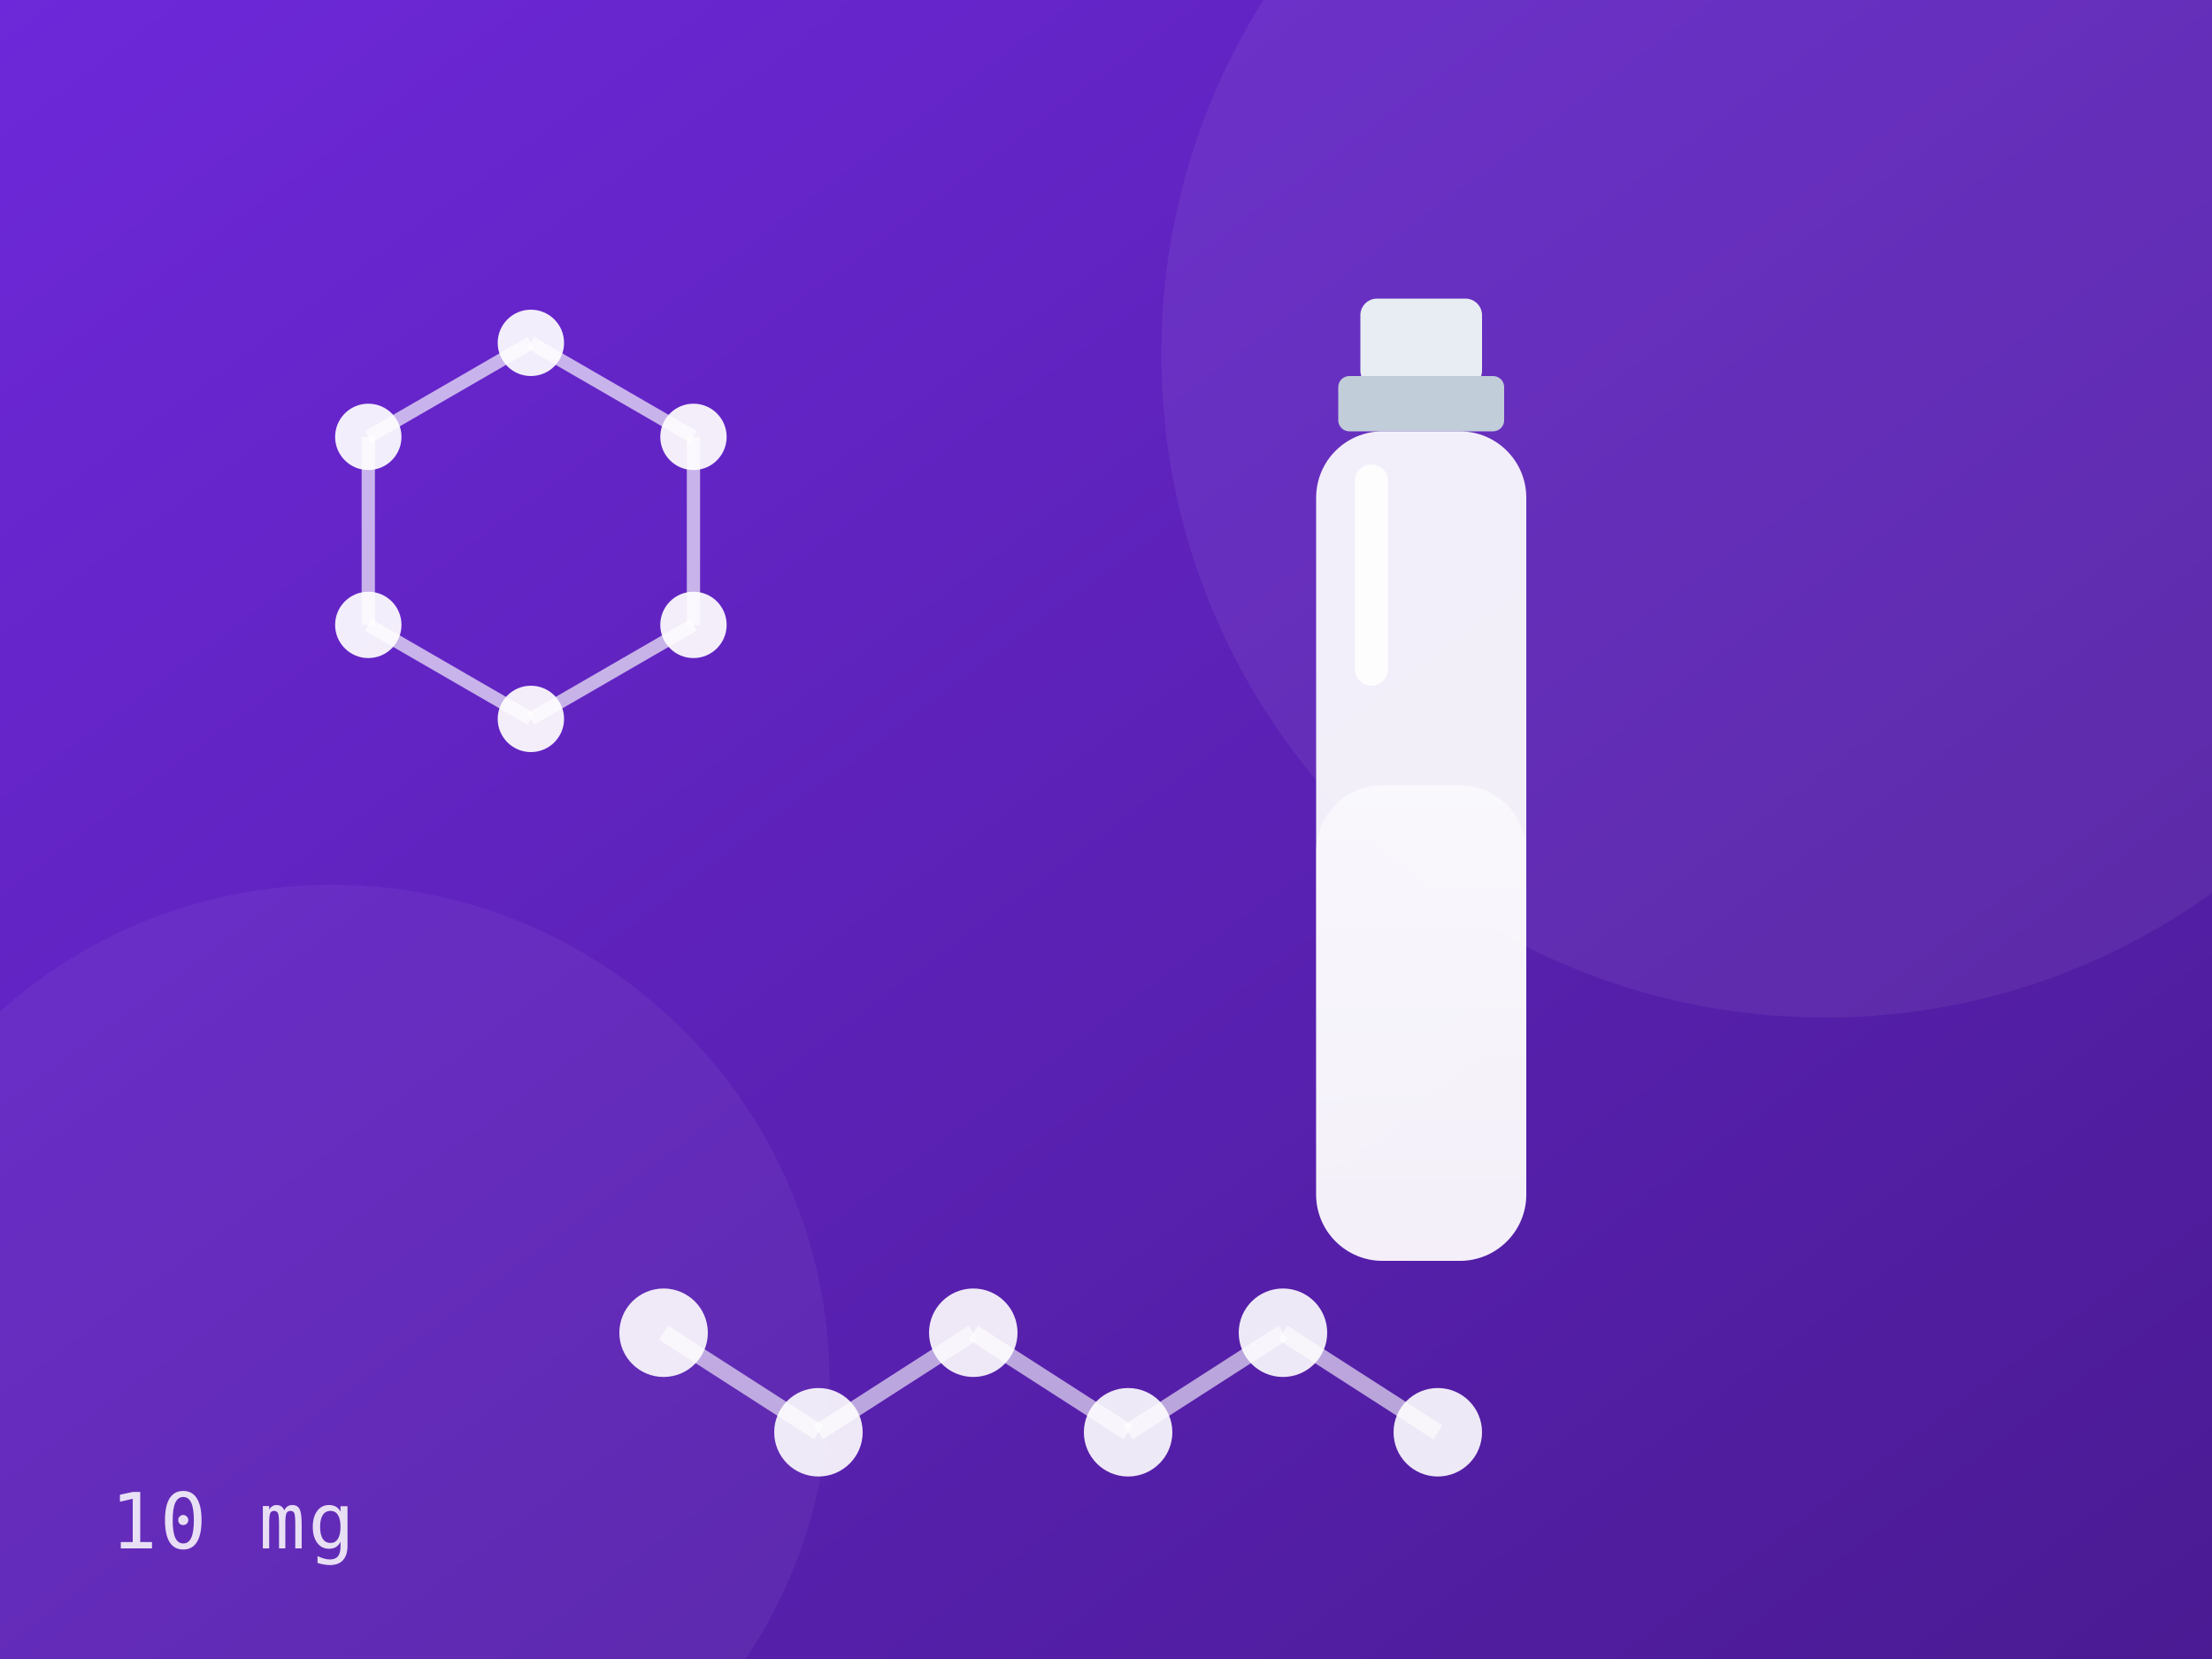
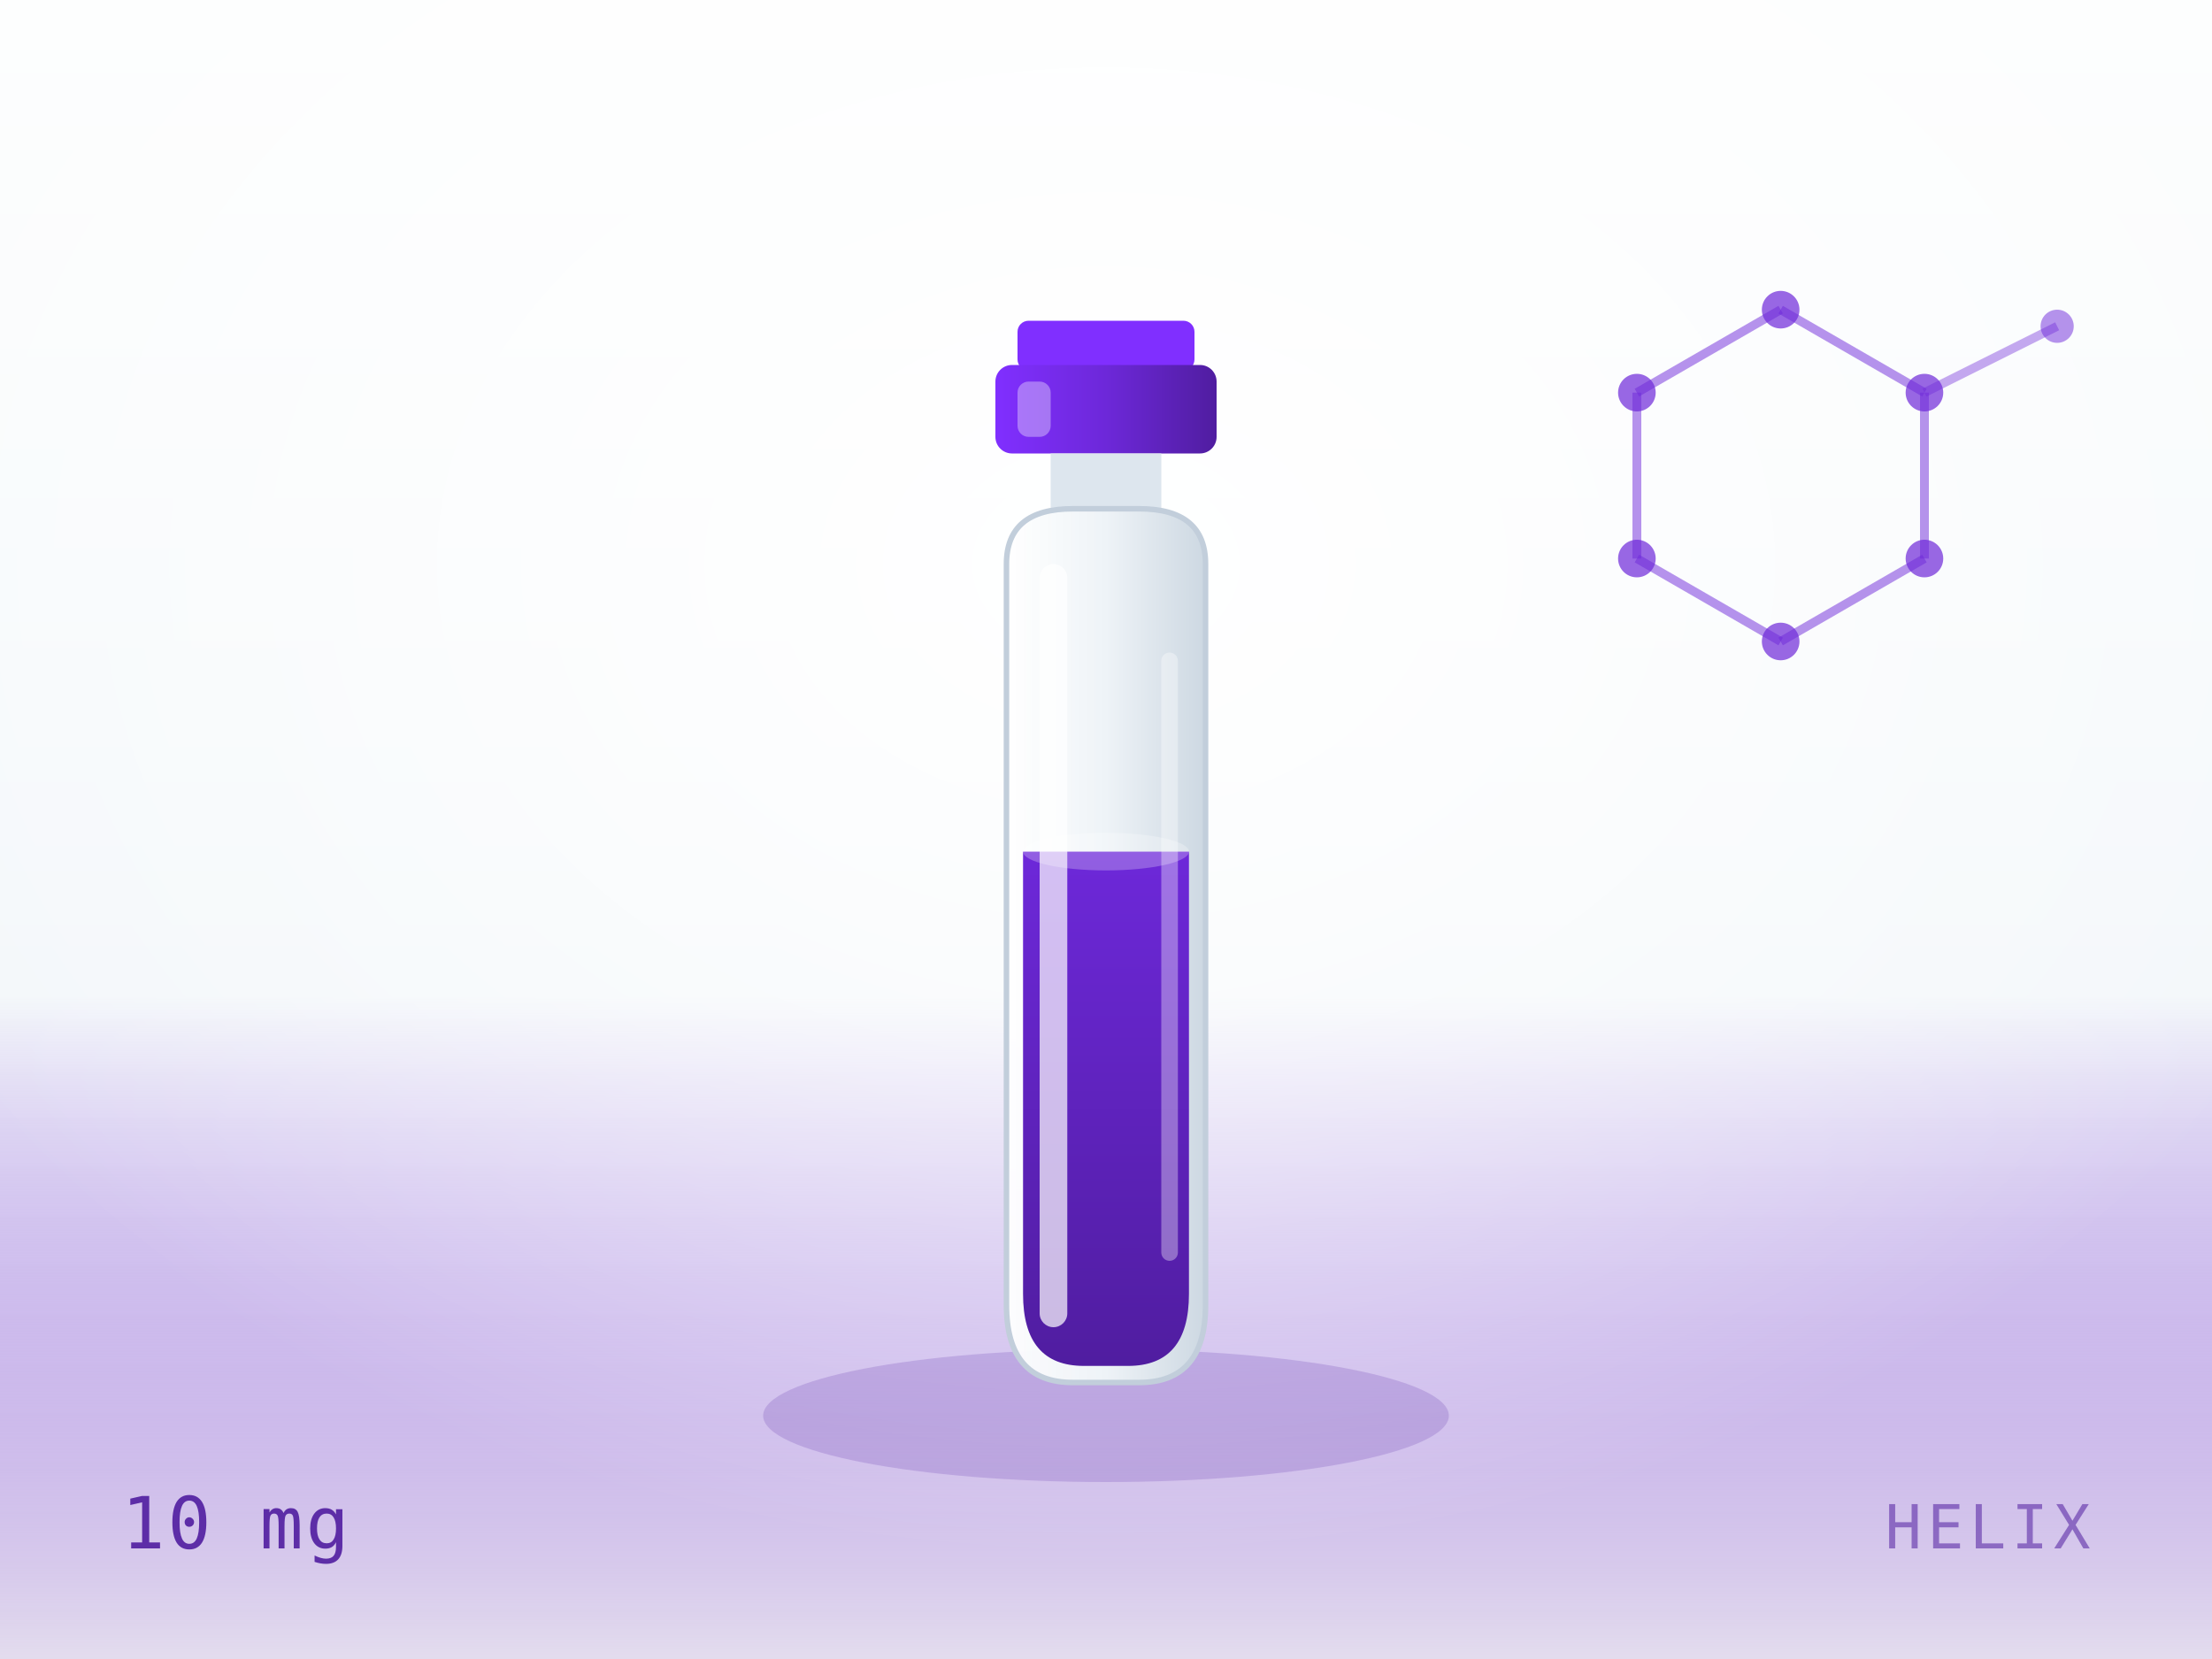
<svg xmlns="http://www.w3.org/2000/svg" viewBox="0 0 400 300" role="img" aria-label="Argireline (Acetyl-Hexapeptid-8) – 10 mg Vial">
  <defs>
-     <linearGradient id="bg" x1="0" y1="0" x2="1" y2="1">
+     <linearGradient id="bgargireline" x1="0" y1="0" x2="0" y2="1">
+       <stop offset="0" stop-color="#fdfefe" />
+       <stop offset="0.6" stop-color="#f3f7fa" />
+       <stop offset="1" stop-color="#6d28d9" stop-opacity="0.10" />
+     </linearGradient>
+     <radialGradient id="spotargireline" cx="50%" cy="34%" r="60%">
+       <stop offset="0" stop-color="#ffffff" />
+       <stop offset="1" stop-color="#ffffff" stop-opacity="0" />
+     </radialGradient>
+     <linearGradient id="glassargireline" x1="0" y1="0" x2="1" y2="0">
+       <stop offset="0" stop-color="#ffffff" stop-opacity="0.95" />
+       <stop offset="0.5" stop-color="#eef3f7" />
+       <stop offset="1" stop-color="#cdd8e2" />
+     </linearGradient>
+     <linearGradient id="liqargireline" x1="0" y1="0" x2="0" y2="1">
      <stop offset="0" stop-color="#6d28d9" />
-       <stop offset="1" stop-color="#4a1b93" />
+       <stop offset="1" stop-color="#501da0" />
    </linearGradient>
-     <linearGradient id="liq" x1="0" y1="0" x2="0" y2="1">
-       <stop offset="0" stop-color="#fff" stop-opacity=".55" />
-       <stop offset="1" stop-color="#fff" stop-opacity=".12" />
+     <linearGradient id="capargireline" x1="0" y1="0" x2="1" y2="0">
+       <stop offset="0" stop-color="#802fff" />
+       <stop offset="0.5" stop-color="#6d28d9" />
+       <stop offset="1" stop-color="#501da0" />
    </linearGradient>
  </defs>
-   <rect width="400" height="300" fill="url(#bg)" />
-   <circle cx="330" cy="64" r="120" fill="#fff" opacity="0.06" />
-   <circle cx="60" cy="250" r="90" fill="#fff" opacity="0.05" />
-   <line x1="96.0" y1="62.0" x2="125.4" y2="79.0" stroke="#fff" stroke-width="2.4" opacity="0.65" />
-   <line x1="125.4" y1="79.0" x2="125.4" y2="113.0" stroke="#fff" stroke-width="2.4" opacity="0.65" />
-   <line x1="125.4" y1="113.0" x2="96.0" y2="130.0" stroke="#fff" stroke-width="2.4" opacity="0.65" />
-   <line x1="96.0" y1="130.0" x2="66.6" y2="113.0" stroke="#fff" stroke-width="2.4" opacity="0.65" />
-   <line x1="66.6" y1="113.0" x2="66.6" y2="79.0" stroke="#fff" stroke-width="2.4" opacity="0.65" />
-   <line x1="66.6" y1="79.0" x2="96.0" y2="62.0" stroke="#fff" stroke-width="2.4" opacity="0.65" />
-   <circle cx="96.0" cy="62.0" r="6" fill="#fff" opacity="0.92" />
-   <circle cx="125.4" cy="79.0" r="6" fill="#fff" opacity="0.92" />
-   <circle cx="125.4" cy="113.0" r="6" fill="#fff" opacity="0.92" />
-   <circle cx="96.0" cy="130.0" r="6" fill="#fff" opacity="0.92" />
-   <circle cx="66.6" cy="113.0" r="6" fill="#fff" opacity="0.92" />
-   <circle cx="66.6" cy="79.0" r="6" fill="#fff" opacity="0.92" />
-   <circle cx="120" cy="241" r="8" fill="#fff" opacity="0.9" />
-   <line x1="120" y1="241" x2="148" y2="259" stroke="#fff" stroke-width="3" opacity="0.6" />
-   <circle cx="148" cy="259" r="8" fill="#fff" opacity="0.9" />
-   <line x1="148" y1="259" x2="176" y2="241" stroke="#fff" stroke-width="3" opacity="0.6" />
-   <circle cx="176" cy="241" r="8" fill="#fff" opacity="0.9" />
-   <line x1="176" y1="241" x2="204" y2="259" stroke="#fff" stroke-width="3" opacity="0.6" />
-   <circle cx="204" cy="259" r="8" fill="#fff" opacity="0.9" />
-   <line x1="204" y1="259" x2="232" y2="241" stroke="#fff" stroke-width="3" opacity="0.6" />
-   <circle cx="232" cy="241" r="8" fill="#fff" opacity="0.9" />
-   <line x1="232" y1="241" x2="260" y2="259" stroke="#fff" stroke-width="3" opacity="0.6" />
-   <circle cx="260" cy="259" r="8" fill="#fff" opacity="0.9" />
-   <g transform="translate(232,68)">
-     <rect x="14" y="-14" width="22" height="16" rx="3" fill="#e7edf2" />
-     <rect x="10" y="0" width="30" height="10" rx="2" fill="#c1cdd9" />
-     <rect x="6" y="10" width="38" height="150" rx="12" fill="#fff" opacity="0.92" />
-     <rect x="6" y="74" width="38" height="86" rx="12" fill="url(#liq)" />
-     <rect x="13" y="16" width="6" height="40" rx="3" fill="#fff" opacity="0.85" />
+   <rect width="400" height="300" fill="url(#bgargireline)" />
+   <rect width="400" height="300" fill="url(#spotargireline)" />
+   <line x1="322.0" y1="56.0" x2="348.0" y2="71.0" stroke="#6d28d9" stroke-width="1.6" opacity="0.5" />
+   <line x1="348.0" y1="71.0" x2="348.0" y2="101.0" stroke="#6d28d9" stroke-width="1.6" opacity="0.5" />
+   <line x1="348.0" y1="101.0" x2="322.0" y2="116.0" stroke="#6d28d9" stroke-width="1.6" opacity="0.5" />
+   <line x1="322.0" y1="116.0" x2="296.0" y2="101.0" stroke="#6d28d9" stroke-width="1.6" opacity="0.5" />
+   <line x1="296.0" y1="101.0" x2="296.0" y2="71.0" stroke="#6d28d9" stroke-width="1.6" opacity="0.5" />
+   <line x1="296.0" y1="71.0" x2="322.0" y2="56.0" stroke="#6d28d9" stroke-width="1.6" opacity="0.5" />
+   <circle cx="322.0" cy="56.0" r="3.4" fill="#6d28d9" opacity="0.7" />
+   <circle cx="348.0" cy="71.0" r="3.4" fill="#6d28d9" opacity="0.7" />
+   <circle cx="348.0" cy="101.0" r="3.4" fill="#6d28d9" opacity="0.7" />
+   <circle cx="322.0" cy="116.0" r="3.4" fill="#6d28d9" opacity="0.7" />
+   <circle cx="296.0" cy="101.0" r="3.4" fill="#6d28d9" opacity="0.7" />
+   <circle cx="296.0" cy="71.0" r="3.4" fill="#6d28d9" opacity="0.7" />
+   <line x1="348.0" y1="71.0" x2="372.0" y2="59.0" stroke="#6d28d9" stroke-width="1.6" opacity="0.4" />
+   <circle cx="372.0" cy="59.0" r="3" fill="#6d28d9" opacity="0.5" />
+   <ellipse cx="200" cy="256" rx="62" ry="12" fill="#501da0" opacity="0.18" />
+   <g transform="translate(168,58)">
+     <rect x="16" y="0" width="32" height="9" rx="2" fill="#802fff" />
+     <rect x="12" y="8" width="40" height="16" rx="3" fill="url(#capargireline)" />
+     <rect x="16" y="11" width="6" height="10" rx="2" fill="#ffffff" opacity="0.35" />
+     <rect x="22" y="24" width="20" height="10" fill="#dde6ee" />
+     <path d="M14 44 Q14 34 26 34 H38 Q50 34 50 44 V178 Q50 192 38 192 H26 Q14 192 14 178 Z" fill="url(#glassargireline)" stroke="#c2cedb" stroke-width="1" />
+     <path d="M17 96 H47 V176 Q47 189 36 189 H28 Q17 189 17 176 Z" fill="url(#liqargireline)" />
+     <ellipse cx="32" cy="96" rx="15" ry="3.4" fill="#ffffff" opacity="0.25" />
+     <rect x="20" y="44" width="5" height="138" rx="2.5" fill="#ffffff" opacity="0.7" />
+     <rect x="42" y="60" width="3" height="110" rx="1.5" fill="#ffffff" opacity="0.35" />
  </g>
-   <text x="20" y="280" font-family="'Spline Sans Mono', monospace" font-size="14" fill="#fff" opacity="0.85" letter-spacing="0.5">10 mg</text>
+   <text x="22" y="280" font-family="'Spline Sans Mono', ui-monospace, monospace" font-size="13" fill="#501da0" opacity="0.9" letter-spacing="0.5">10 mg</text>
+   <text x="378" y="280" text-anchor="end" font-family="'Spline Sans Mono', ui-monospace, monospace" font-size="11" fill="#501da0" opacity="0.55" letter-spacing="1">HELIX</text>
</svg>
